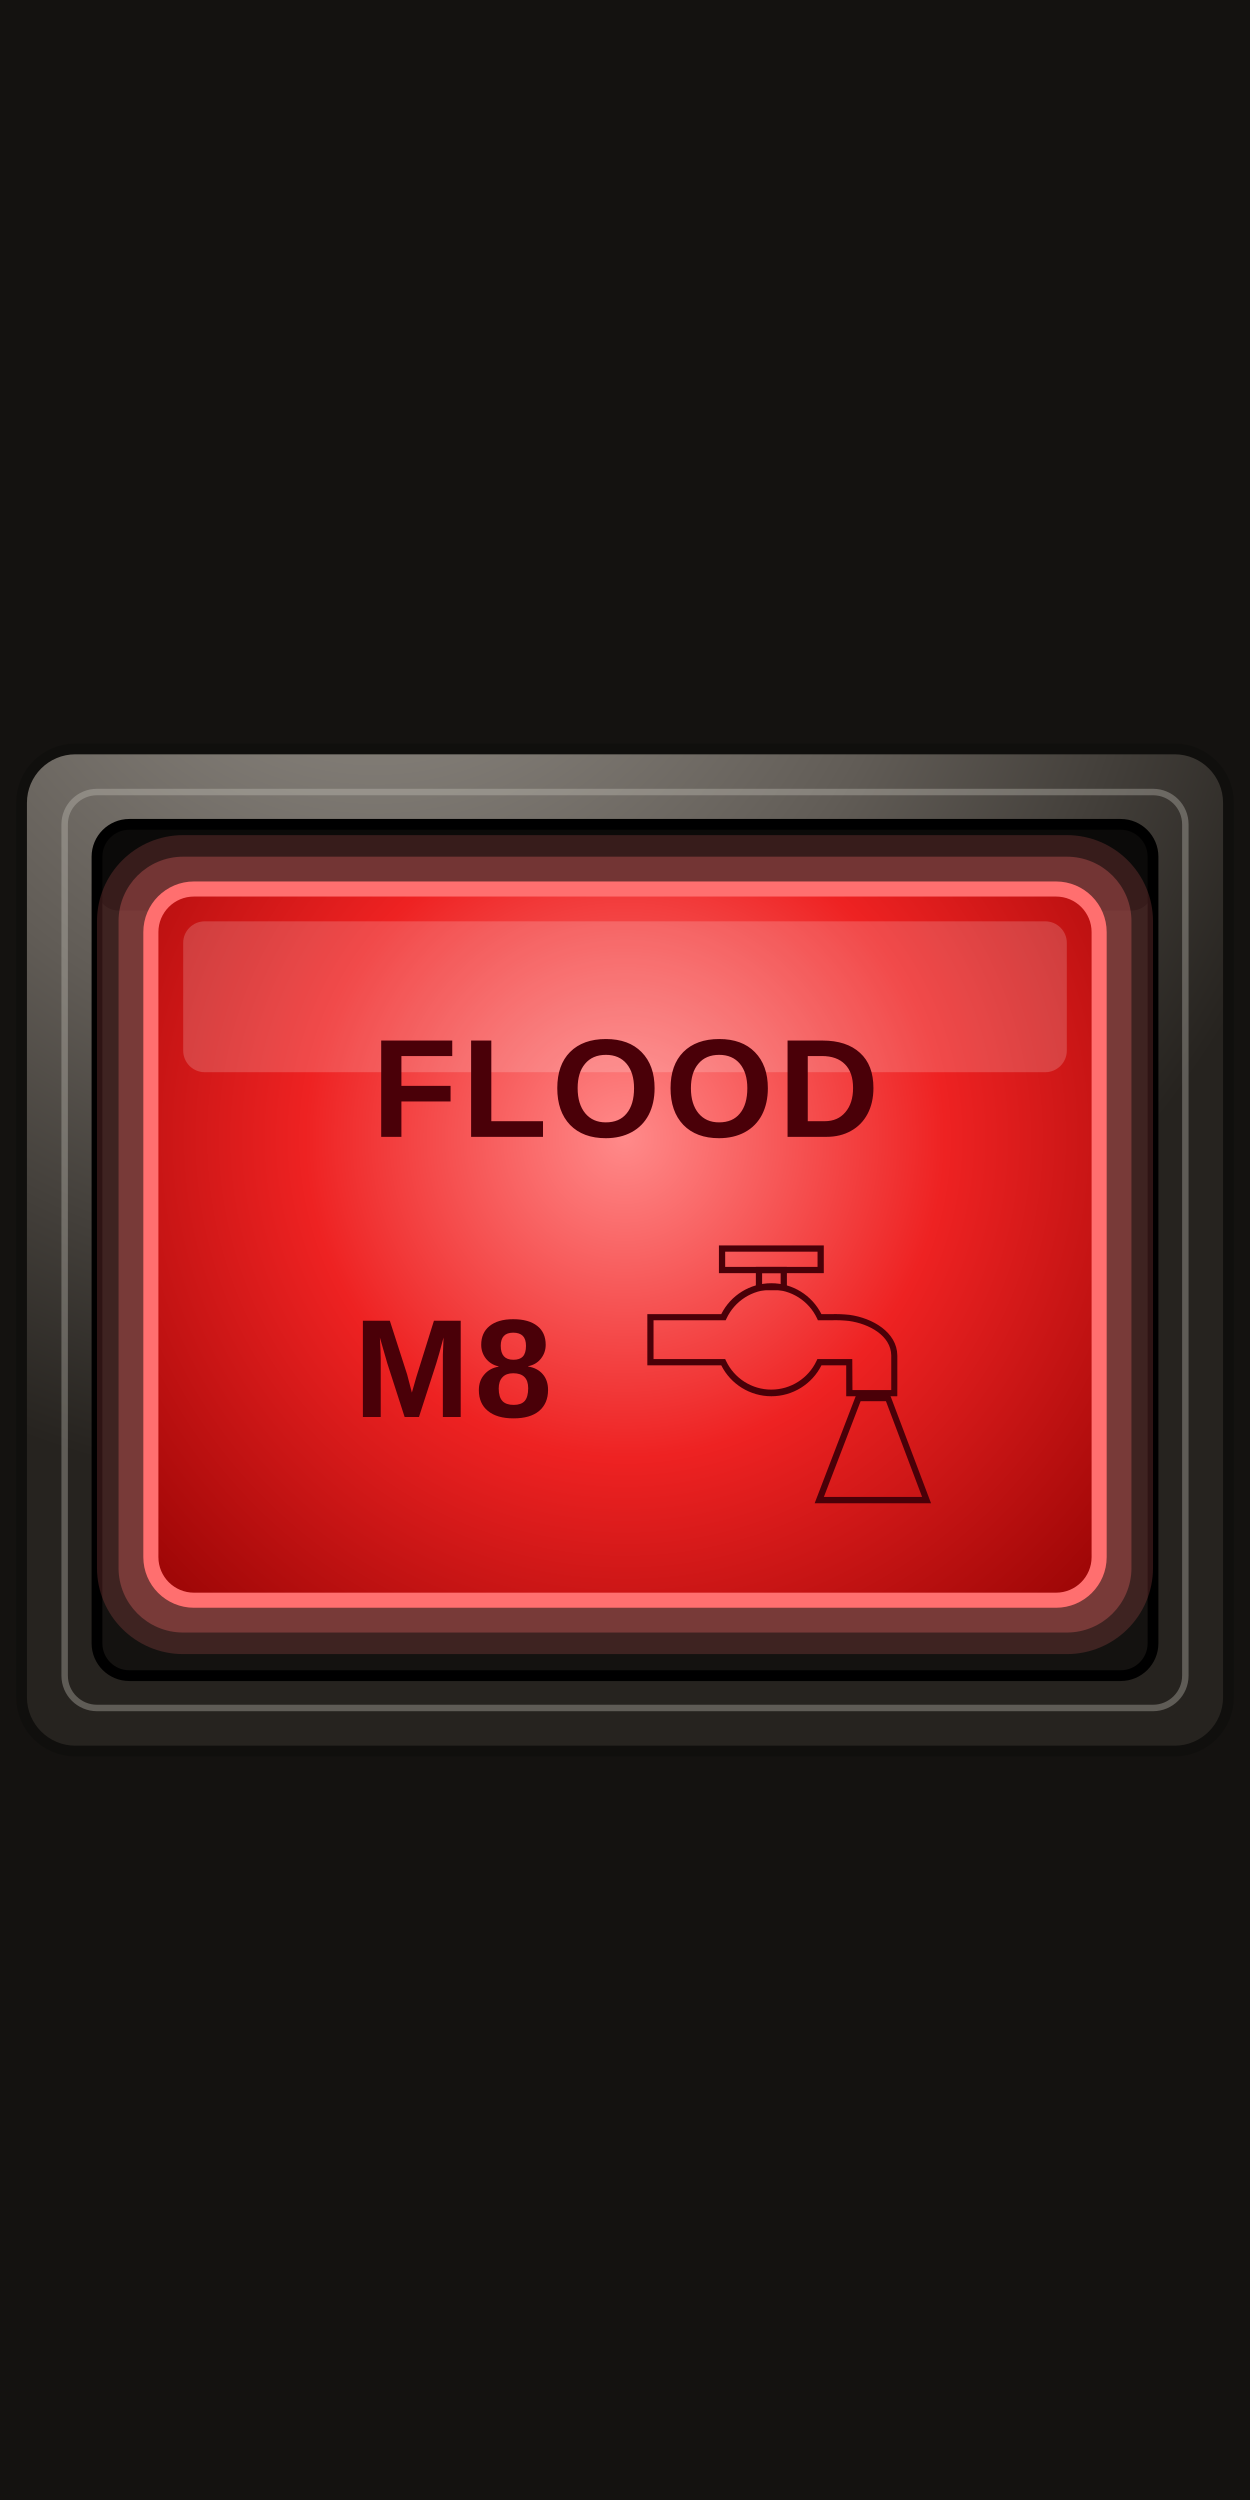
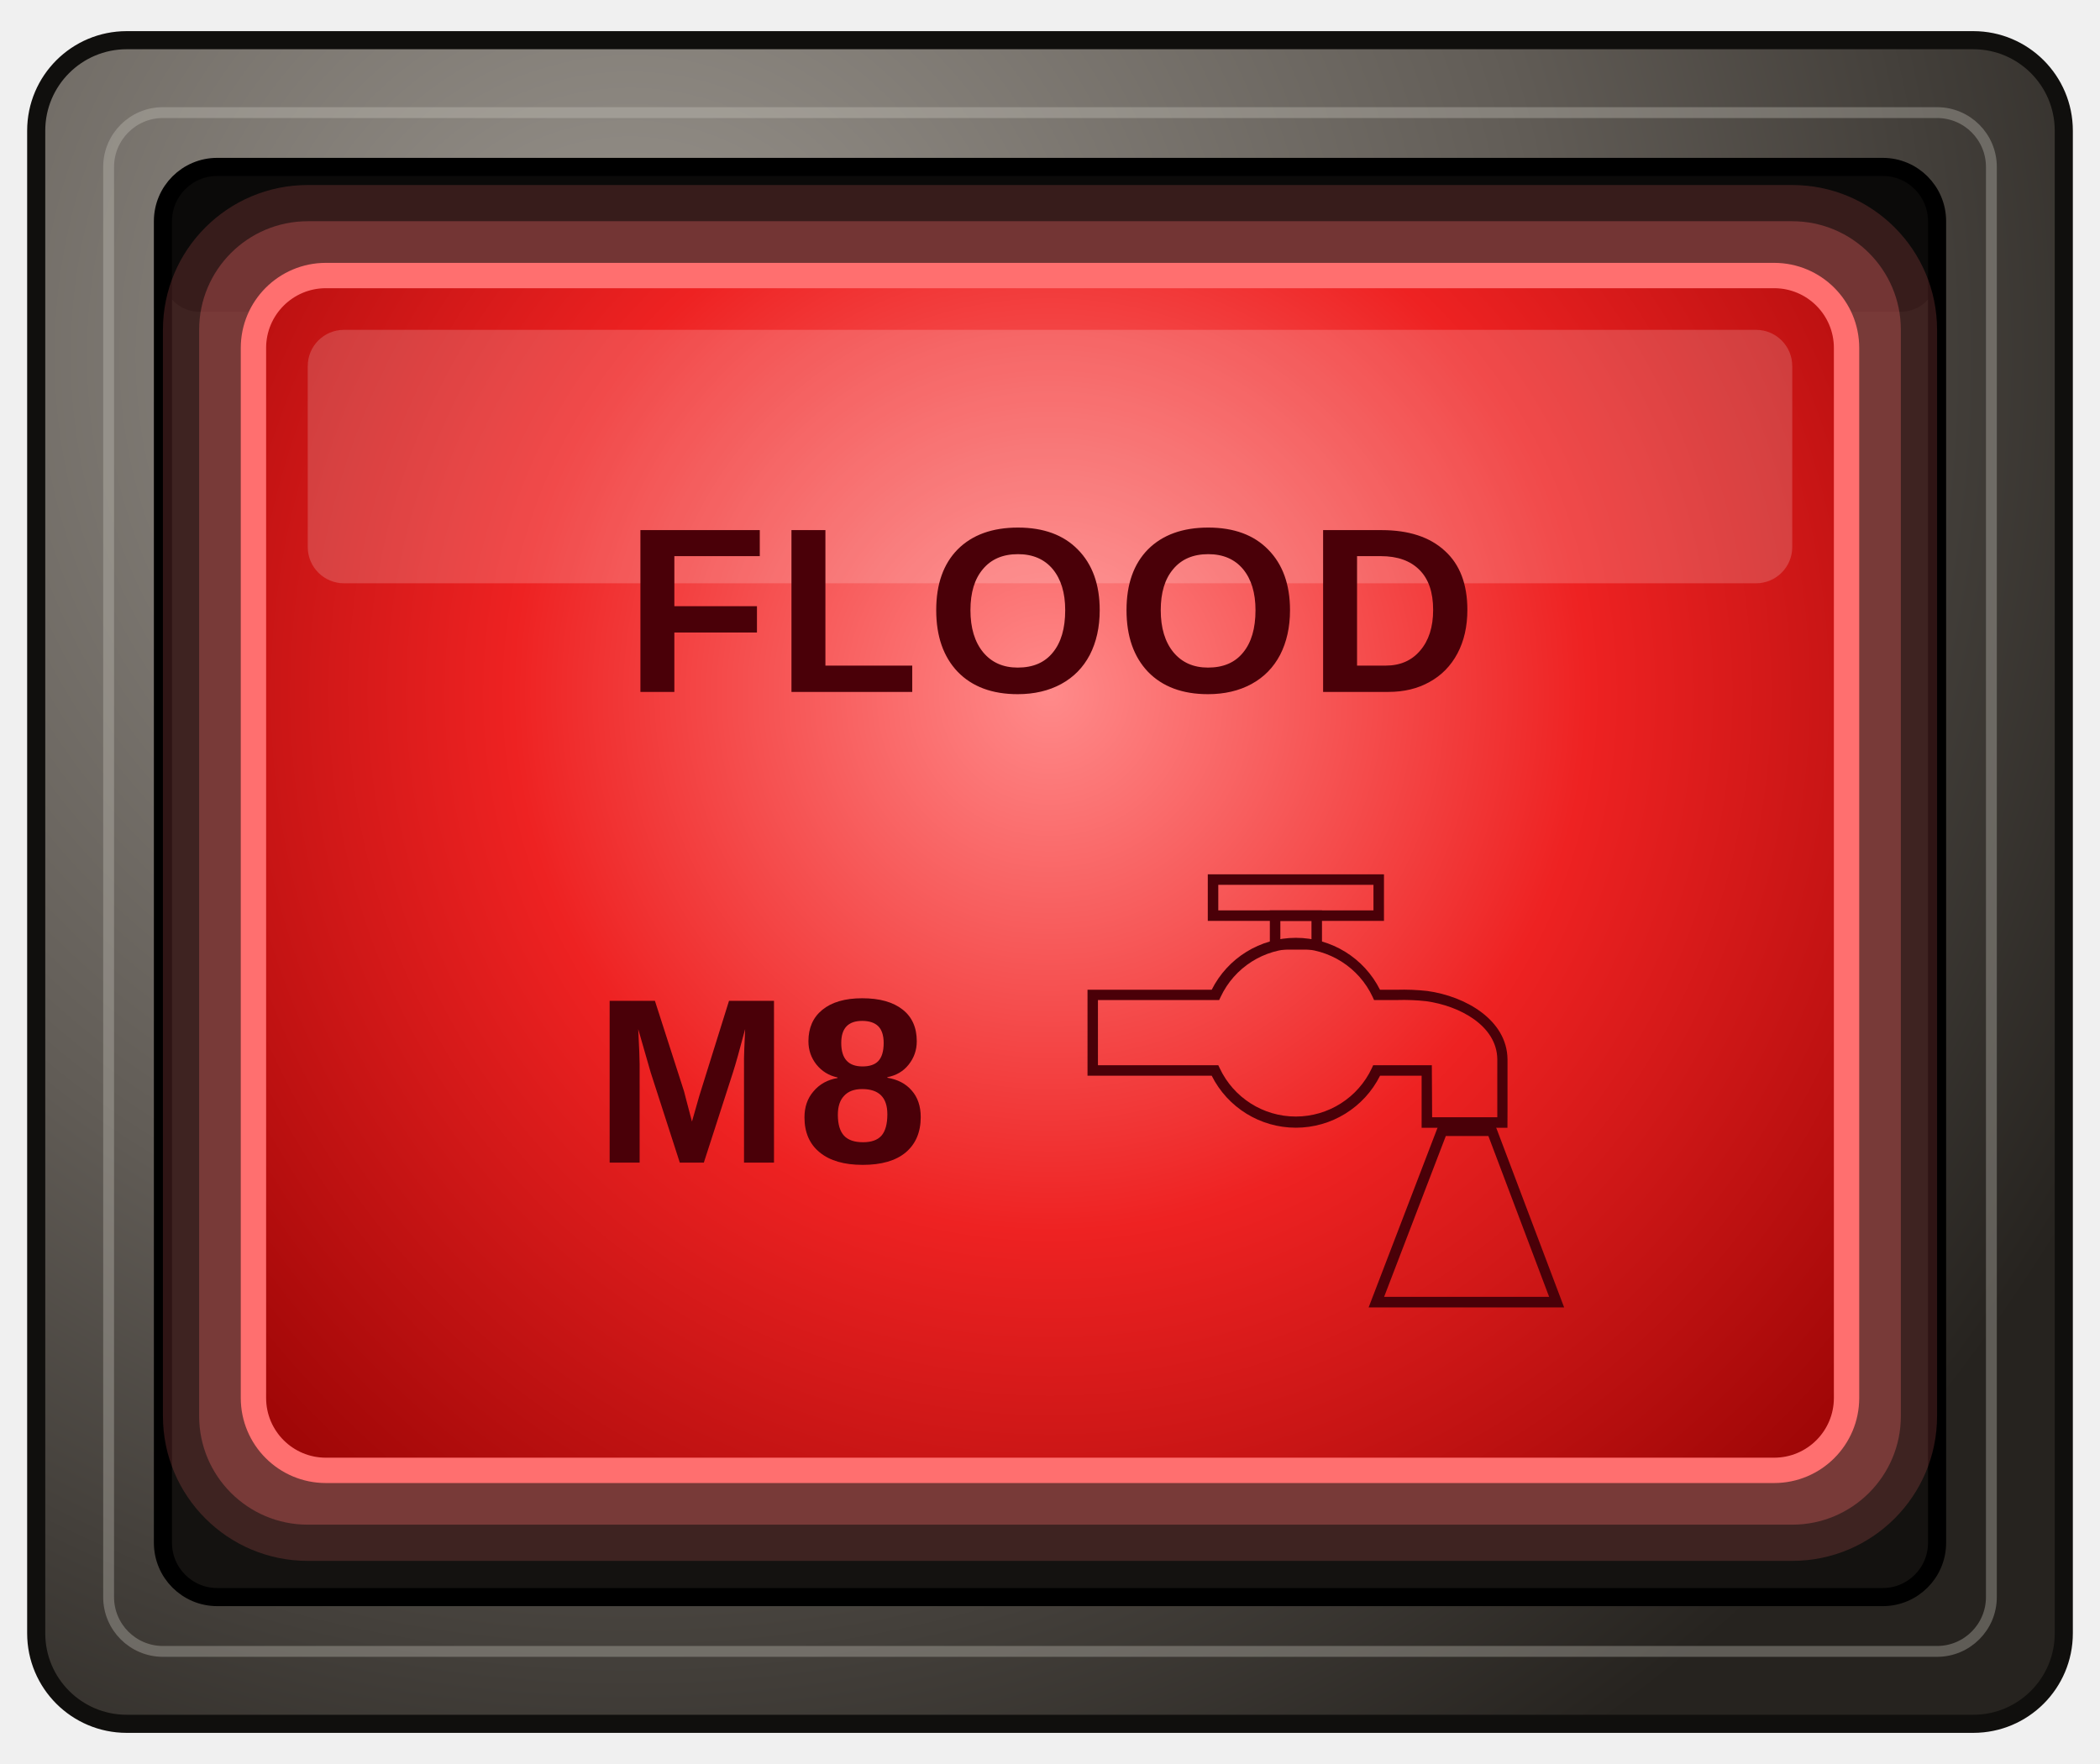
- <svg xmlns="http://www.w3.org/2000/svg" width="100" height="200" viewBox="0 0 116 232">
-   <rect x="0" y="0" width="116" height="232" fill="#141210" />
+ <svg xmlns="http://www.w3.org/2000/svg" width="100" height="84" viewBox="0 0 116 97">
  <defs>
-     <radialGradient id="bz" cx="34.8" cy="46.4" r="92.8" gradientUnits="userSpaceOnUse">
+     <radialGradient id="bz" cx="34.8" cy="19.4" r="92.8" gradientUnits="userSpaceOnUse">
      <stop offset="0" stop-color="#9a958e" />
      <stop offset="0.55" stop-color="#615c56" />
      <stop offset="1" stop-color="#26231f" />
    </radialGradient>
-     <radialGradient id="cap" cx="58.0" cy="105.6" r="66.0" gradientUnits="userSpaceOnUse">
+     <radialGradient id="cap" cx="58.0" cy="38.1" r="66.0" gradientUnits="userSpaceOnUse">
      <stop offset="0" stop-color="#ff8a8a" />
      <stop offset="0.45" stop-color="#ee2222" />
      <stop offset="1" stop-color="#8c0000" />
    </radialGradient>
  </defs>
-   <rect x="2" y="69.5" width="112" height="93" rx="5" fill="url(#bz)" stroke="#100f0d" stroke-width="1" />
-   <rect x="6" y="73.5" width="104" height="85" rx="3" fill="none" stroke="#c9c5be" stroke-width="0.6" opacity="0.35" />
-   <rect x="9" y="76.5" width="98" height="79" rx="3" fill="#141210" stroke="#000000" stroke-width="1" />
-   <rect x="9" y="76.5" width="98" height="8" rx="2" fill="#000000" opacity="0.45" />
-   <rect x="9" y="77.5" width="98" height="76" rx="8" fill="#ff6f6f" opacity="0.18" />
-   <rect x="11" y="79.5" width="94" height="72" rx="6" fill="#ff6f6f" opacity="0.30" />
-   <rect x="14" y="82.5" width="88" height="66" rx="4" fill="url(#cap)" stroke="#ff6f6f" stroke-width="1.4" />
-   <rect x="17" y="85.5" width="82" height="14" rx="2" fill="#ffffff" opacity="0.18" />
-   <g transform="matrix(1 0 0 1 0 57.5)">
+   <rect x="2" y="2.0" width="112" height="93" rx="5" fill="url(#bz)" stroke="#100f0d" stroke-width="1" />
+   <rect x="6" y="6.0" width="104" height="85" rx="3" fill="none" stroke="#c9c5be" stroke-width="0.6" opacity="0.35" />
+   <rect x="9" y="9.0" width="98" height="79" rx="3" fill="#141210" stroke="#000000" stroke-width="1" />
+   <rect x="9" y="9.0" width="98" height="8" rx="2" fill="#000000" opacity="0.45" />
+   <rect x="9" y="10.0" width="98" height="76" rx="8" fill="#ff6f6f" opacity="0.18" />
+   <rect x="11" y="12.0" width="94" height="72" rx="6" fill="#ff6f6f" opacity="0.30" />
+   <rect x="14" y="15.0" width="88" height="66" rx="4" fill="url(#cap)" stroke="#ff6f6f" stroke-width="1.4" />
+   <rect x="17" y="18.0" width="82" height="14" rx="2" fill="#ffffff" opacity="0.18" />
+   <g transform="matrix(1 0 0 1 0 -10.0)">
    <g transform="matrix(0.4 0 0 0.4 52.4 45.2)">
      <path d="M60.12,38.62H35.79V32.19H60.12ZM37.24,37.17H58.67V33.64H37.24Z" fill="#4a0008" />
      <path d="M51.56,42.59h-7.2V37.17h7.2Zm-5.75-1.45h4.3V38.62h-4.3Z" fill="#4a0008" />
      <path d="M77.17,67.19H65.32V60H59.58a13,13,0,0,1-23.25,0H19.18V48.13h3.68c.85,0,1.7,0,2.54,0,3.64,0,7.29,0,10.93,0a13,13,0,0,1,23.24,0h2.28a30.42,30.42,0,0,1,4.26.17c5.28.73,11,4,11.07,9.42,0,.8,0,1.61,0,2.41v1.11c0,1.2,0,2.41,0,3.61Zm-10.4-1.45h9v-.92c0-1.2,0-2.41,0-3.62V60.09c0-.8,0-1.59,0-2.38-.06-4.58-5.13-7.35-9.82-8h0a28.64,28.64,0,0,0-4-.16h-3.2l-.19-.42a11.59,11.59,0,0,0-21,0l-.2.42h-.46c-3.83,0-7.6,0-11.37,0H20.62v9H37.24l.2.42a11.6,11.6,0,0,0,21,0l.19-.42h8.1Z" fill="#4a0008" />
      <path d="M85,92H58l9.63-25.11h7.88ZM60.14,90.54H82.93L74.54,68.33H68.66Z" fill="#4a0008" />
    </g>
    <text x="34.5" y="48" font-size="13" font-weight="700" letter-spacing="0.4" fill="#4a0008" font-family="Arial, sans-serif">FLOOD</text>
    <text x="32.8" y="74" font-size="13" font-weight="700" letter-spacing="0.4" fill="#4a0008" font-family="Arial, sans-serif">M8</text>
  </g>
</svg>
